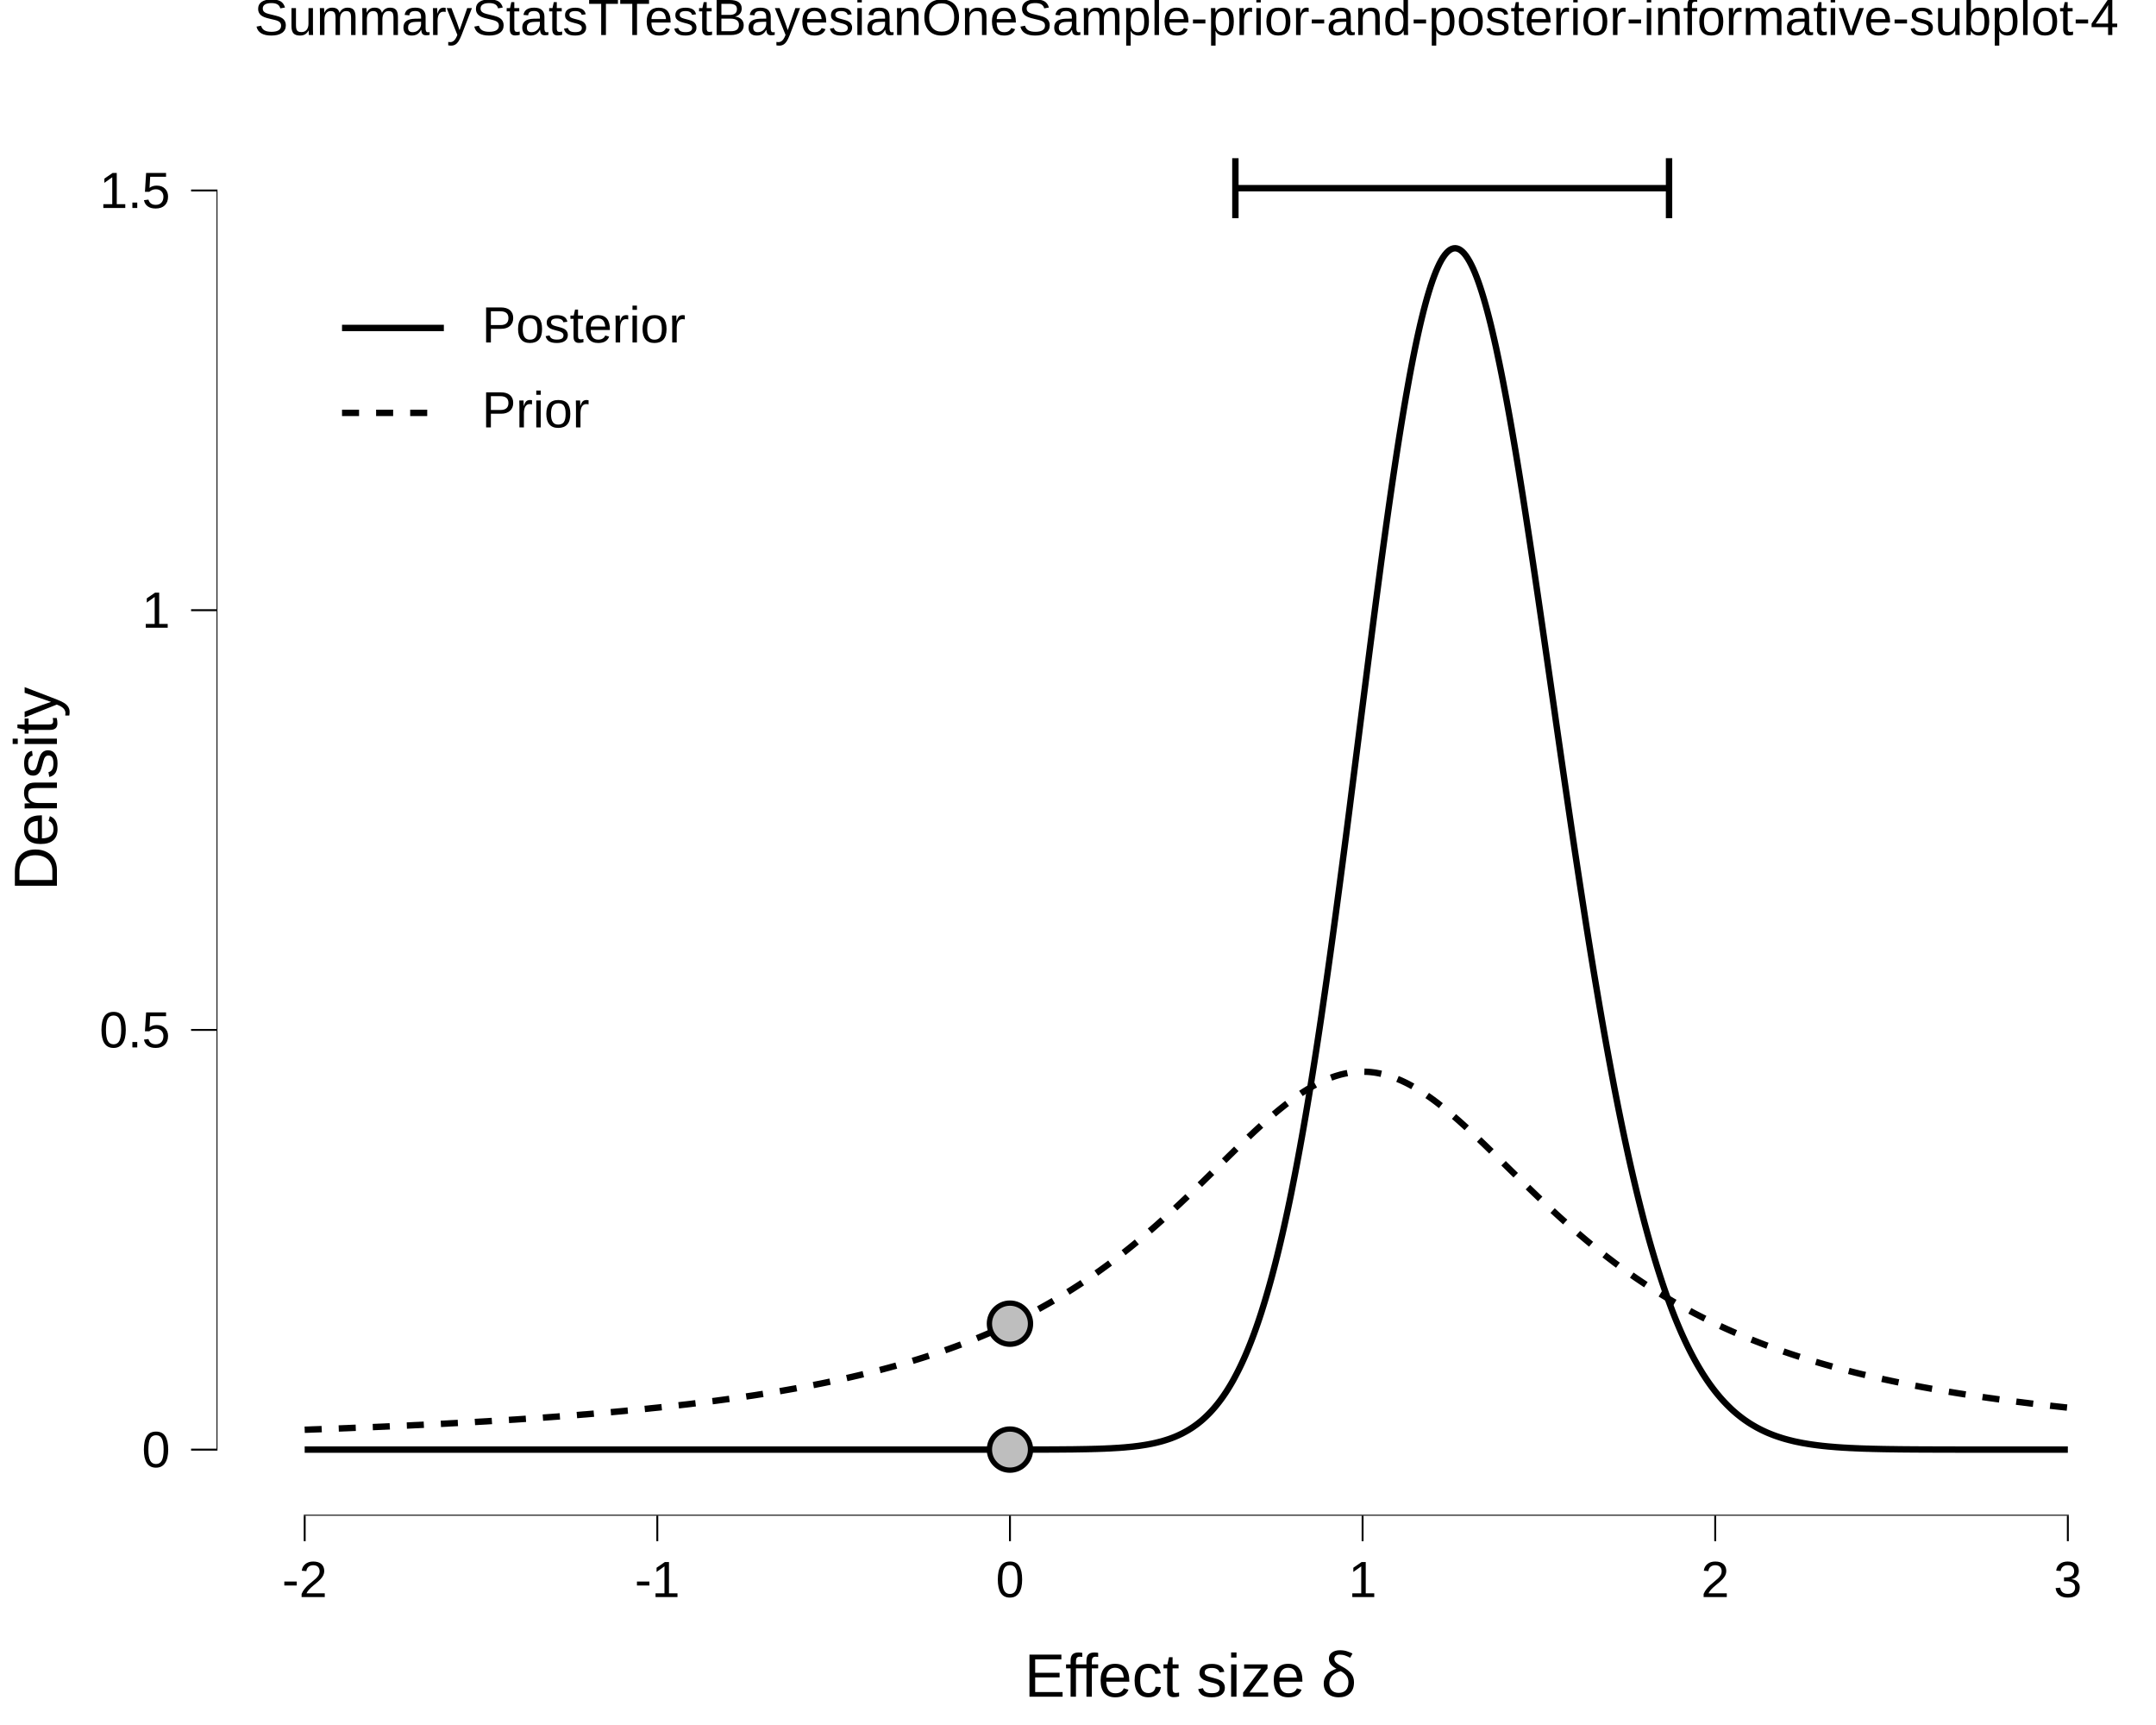
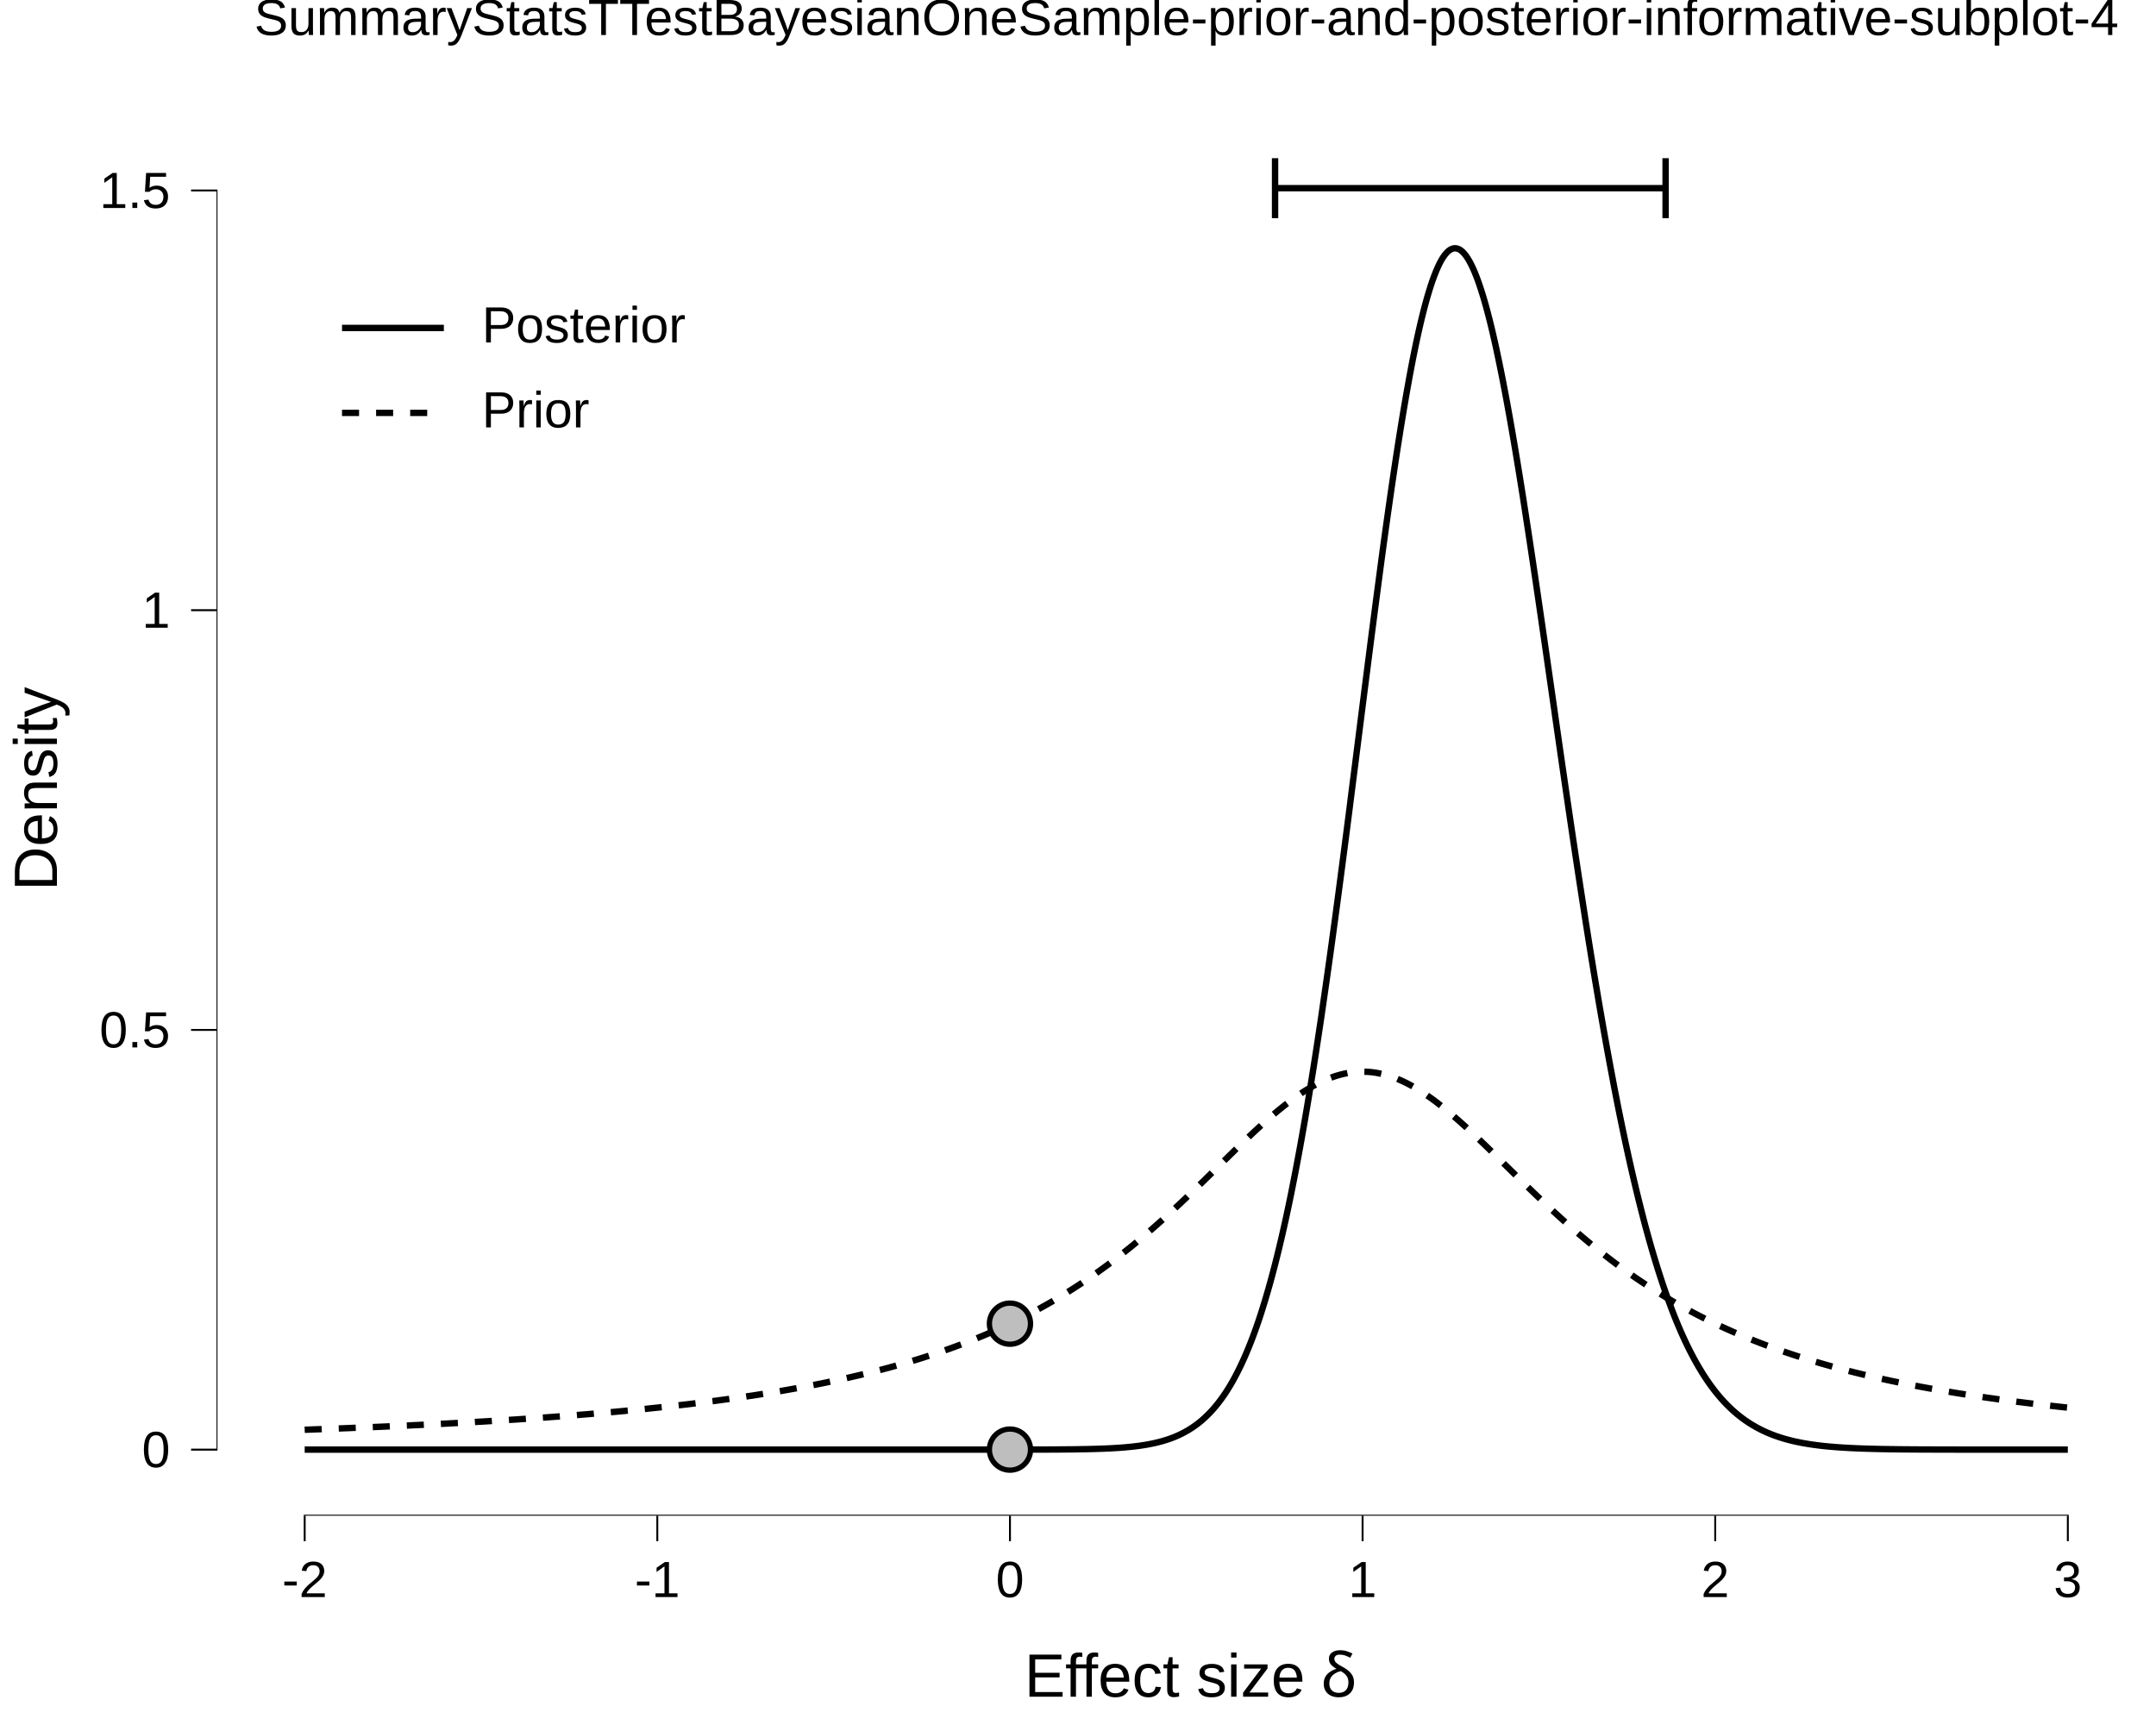
<svg xmlns="http://www.w3.org/2000/svg" viewBox="0 0 720.00 576.00">
  <defs>
    <style type="text/css">
    line, polyline, polygon, path, rect, circle {
      fill: none;
      stroke: #000000;
      stroke-linecap: round;
      stroke-linejoin: round;
      stroke-miterlimit: 10.00;
    }
  </style>
  </defs>
  <rect width="100%" height="100%" style="stroke: none; fill: #FFFFFF;" />
  <rect x="0.00" y="0.00" width="720.00" height="576.00" style="stroke-width: 10.67; stroke: none;" />
  <defs>
    <clipPath id="cpNzIuMzF8NzIwLjAwfDUwNi4xMXwyMC43MQ==">
      <rect x="72.31" y="20.71" width="647.69" height="485.40" />
    </clipPath>
  </defs>
  <rect x="72.31" y="20.71" width="647.69" height="485.40" style="stroke-width: 10.67; stroke: none;" clip-path="url(#cpNzIuMzF8NzIwLjAwfDUwNi4xMXwyMC43MQ==)" />
  <polyline points="101.75,484.05 102.34,484.05 102.93,484.05 103.52,484.05 104.11,484.05 104.70,484.05 105.29,484.05 105.88,484.05 106.47,484.05 107.06,484.05 107.65,484.05 108.24,484.05 108.83,484.05 109.41,484.05 110.00,484.05 110.59,484.05 111.18,484.05 111.77,484.05 112.36,484.05 112.95,484.05 113.54,484.05 114.13,484.05 114.72,484.05 115.31,484.05 115.90,484.05 116.49,484.05 117.08,484.05 117.67,484.05 118.26,484.05 118.85,484.05 119.43,484.05 120.02,484.05 120.61,484.05 121.20,484.05 121.79,484.05 122.38,484.05 122.97,484.05 123.56,484.05 124.15,484.05 124.74,484.05 125.33,484.05 125.92,484.05 126.51,484.05 127.10,484.05 127.69,484.05 128.28,484.05 128.86,484.05 129.45,484.05 130.04,484.05 130.63,484.05 131.22,484.05 131.81,484.05 132.40,484.05 132.99,484.05 133.58,484.05 134.17,484.05 134.76,484.05 135.35,484.05 135.94,484.05 136.53,484.05 137.12,484.05 137.71,484.05 138.30,484.05 138.88,484.05 139.47,484.05 140.06,484.05 140.65,484.05 141.24,484.05 141.83,484.05 142.42,484.05 143.01,484.05 143.60,484.05 144.19,484.05 144.78,484.05 145.37,484.05 145.96,484.05 146.55,484.05 147.14,484.05 147.73,484.05 148.32,484.05 148.90,484.05 149.49,484.05 150.08,484.05 150.67,484.05 151.26,484.05 151.85,484.05 152.44,484.05 153.03,484.05 153.62,484.05 154.21,484.05 154.80,484.05 155.39,484.05 155.98,484.05 156.57,484.05 157.16,484.05 157.75,484.05 158.33,484.05 158.92,484.05 159.51,484.05 160.10,484.05 160.69,484.05 161.28,484.05 161.87,484.05 162.46,484.05 163.05,484.05 163.64,484.05 164.23,484.05 164.82,484.05 165.41,484.05 166.00,484.05 166.59,484.05 167.18,484.05 167.77,484.05 168.35,484.05 168.94,484.05 169.53,484.05 170.12,484.05 170.71,484.05 171.30,484.05 171.89,484.05 172.48,484.05 173.07,484.05 173.66,484.05 174.25,484.05 174.84,484.05 175.43,484.05 176.02,484.05 176.61,484.05 177.20,484.05 177.78,484.05 178.37,484.05 178.96,484.05 179.55,484.05 180.14,484.05 180.73,484.05 181.32,484.05 181.91,484.05 182.50,484.05 183.09,484.05 183.68,484.05 184.27,484.05 184.86,484.05 185.45,484.05 186.04,484.05 186.63,484.05 187.22,484.05 187.80,484.05 188.39,484.05 188.98,484.05 189.57,484.05 190.16,484.05 190.75,484.05 191.34,484.05 191.93,484.05 192.52,484.05 193.11,484.05 193.70,484.05 194.29,484.05 194.88,484.05 195.47,484.05 196.06,484.05 196.65,484.05 197.23,484.05 197.82,484.05 198.41,484.05 199.00,484.05 199.59,484.05 200.18,484.05 200.77,484.05 201.36,484.05 201.95,484.05 202.54,484.05 203.13,484.05 203.72,484.05 204.31,484.05 204.90,484.05 205.49,484.05 206.08,484.05 206.67,484.05 207.25,484.05 207.84,484.05 208.43,484.05 209.02,484.05 209.61,484.05 210.20,484.05 210.79,484.05 211.38,484.05 211.97,484.05 212.56,484.05 213.15,484.05 213.74,484.05 214.33,484.05 214.92,484.05 215.51,484.05 216.10,484.05 216.69,484.05 217.27,484.05 217.86,484.05 218.45,484.05 219.04,484.05 219.63,484.05 220.22,484.05 220.81,484.05 221.40,484.05 221.99,484.05 222.58,484.05 223.17,484.05 223.76,484.05 224.35,484.05 224.94,484.05 225.53,484.05 226.12,484.05 226.70,484.05 227.29,484.05 227.88,484.05 228.47,484.05 229.06,484.05 229.65,484.05 230.24,484.05 230.83,484.05 231.42,484.05 232.01,484.05 232.60,484.05 233.19,484.05 233.78,484.05 234.37,484.05 234.96,484.05 235.55,484.05 236.14,484.05 236.72,484.05 237.31,484.05 237.90,484.05 238.49,484.05 239.08,484.05 239.67,484.05 240.26,484.05 240.85,484.05 241.44,484.05 242.03,484.05 242.62,484.05 243.21,484.05 243.80,484.05 244.39,484.05 244.98,484.05 245.57,484.05 246.15,484.05 246.74,484.05 247.33,484.05 247.92,484.05 248.51,484.05 249.10,484.05 249.69,484.05 250.28,484.05 250.87,484.05 251.46,484.05 252.05,484.05 252.64,484.05 253.23,484.05 253.82,484.05 254.41,484.05 255.00,484.05 255.59,484.05 256.17,484.05 256.76,484.05 257.35,484.05 257.94,484.05 258.53,484.05 259.12,484.05 259.71,484.05 260.30,484.05 260.89,484.05 261.48,484.05 262.07,484.05 262.66,484.05 263.25,484.05 263.84,484.05 264.43,484.05 265.02,484.05 265.60,484.05 266.19,484.05 266.78,484.05 267.37,484.05 267.96,484.05 268.55,484.05 269.14,484.05 269.73,484.05 270.32,484.05 270.91,484.05 271.50,484.05 272.09,484.05 272.68,484.05 273.27,484.05 273.86,484.05 274.45,484.05 275.04,484.05 275.62,484.05 276.21,484.05 276.80,484.05 277.39,484.05 277.98,484.05 278.57,484.05 279.16,484.05 279.75,484.05 280.34,484.05 280.93,484.05 281.52,484.05 282.11,484.05 282.70,484.05 283.29,484.05 283.88,484.05 284.47,484.05 285.05,484.05 285.64,484.05 286.23,484.05 286.82,484.05 287.41,484.05 288.00,484.05 288.59,484.05 289.18,484.05 289.77,484.05 290.36,484.05 290.95,484.05 291.54,484.05 292.13,484.05 292.72,484.05 293.31,484.05 293.90,484.05 294.49,484.05 295.07,484.05 295.66,484.05 296.25,484.05 296.84,484.05 297.43,484.05 298.02,484.05 298.61,484.05 299.20,484.05 299.79,484.05 300.38,484.05 300.97,484.05 301.56,484.05 302.15,484.05 302.74,484.05 303.33,484.05 303.92,484.05 304.51,484.05 305.09,484.05 305.68,484.05 306.27,484.05 306.86,484.05 307.45,484.05 308.04,484.05 308.63,484.05 309.22,484.05 309.81,484.05 310.40,484.05 310.99,484.05 311.58,484.05 312.17,484.05 312.76,484.05 313.35,484.05 313.94,484.05 314.52,484.05 315.11,484.05 315.70,484.05 316.29,484.05 316.88,484.05 317.47,484.05 318.06,484.05 318.65,484.05 319.24,484.05 319.83,484.05 320.42,484.05 321.01,484.05 321.60,484.05 322.19,484.05 322.78,484.05 323.37,484.05 323.96,484.05 324.54,484.05 325.13,484.05 325.72,484.05 326.31,484.05 326.90,484.05 327.49,484.05 328.08,484.05 328.67,484.05 329.26,484.05 329.85,484.05 330.44,484.05 331.03,484.05 331.62,484.05 332.21,484.05 332.80,484.05 333.39,484.05 333.97,484.05 334.56,484.05 335.15,484.05 335.74,484.04 336.33,484.04 336.92,484.04 337.51,484.04 338.10,484.04 338.69,484.04 339.28,484.04 339.87,484.04 340.46,484.04 341.05,484.04 341.64,484.04 342.23,484.04 342.82,484.04 343.41,484.04 343.99,484.03 344.58,484.03 345.17,484.03 345.76,484.03 346.35,484.03 346.94,484.03 347.53,484.03 348.12,484.02 348.71,484.02 349.30,484.02 349.89,484.02 350.48,484.01 351.07,484.01 351.66,484.01 352.25,484.01 352.84,484.00 353.42,484.00 354.01,483.99 354.60,483.99 355.19,483.99 355.78,483.98 356.37,483.97 356.96,483.97 357.55,483.96 358.14,483.96 358.73,483.95 359.32,483.94 359.91,483.93 360.50,483.92 361.09,483.91 361.68,483.90 362.27,483.89 362.86,483.88 363.44,483.87 364.03,483.85 364.62,483.84 365.21,483.82 365.80,483.81 366.39,483.79 366.98,483.77 367.57,483.75 368.16,483.73 368.75,483.71 369.34,483.68 369.93,483.65 370.52,483.63 371.11,483.60 371.70,483.56 372.29,483.53 372.88,483.49 373.46,483.46 374.05,483.42 374.64,483.37 375.23,483.33 375.82,483.28 376.41,483.22 377.00,483.17 377.59,483.11 378.18,483.05 378.77,482.98 379.36,482.91 379.95,482.84 380.54,482.76 381.13,482.67 381.72,482.58 382.31,482.49 382.89,482.39 383.48,482.29 384.07,482.17 384.66,482.06 385.25,481.93 385.84,481.80 386.43,481.66 387.02,481.51 387.61,481.36 388.20,481.20 388.79,481.02 389.38,480.84 389.97,480.65 390.56,480.45 391.15,480.24 391.74,480.01 392.33,479.78 392.91,479.53 393.50,479.27 394.09,478.99 394.68,478.71 395.27,478.40 395.86,478.08 396.45,477.75 397.04,477.40 397.63,477.03 398.22,476.65 398.81,476.24 399.40,475.82 399.99,475.38 400.58,474.91 401.17,474.43 401.76,473.92 402.34,473.39 402.93,472.83 403.52,472.25 404.11,471.65 404.70,471.01 405.29,470.35 405.88,469.66 406.47,468.94 407.06,468.19 407.65,467.41 408.24,466.60 408.83,465.75 409.42,464.87 410.01,463.95 410.60,462.99 411.19,462.00 411.78,460.97 412.36,459.90 412.95,458.78 413.54,457.63 414.13,456.43 414.72,455.19 415.31,453.90 415.90,452.57 416.49,451.18 417.08,449.75 417.67,448.27 418.26,446.74 418.85,445.16 419.44,443.52 420.03,441.83 420.62,440.08 421.21,438.28 421.79,436.42 422.38,434.51 422.97,432.53 423.56,430.50 424.15,428.40 424.74,426.25 425.33,424.03 425.92,421.75 426.51,419.40 427.10,416.99 427.69,414.52 428.28,411.98 428.87,409.38 429.46,406.71 430.05,403.97 430.64,401.17 431.23,398.30 431.81,395.36 432.40,392.36 432.99,389.29 433.58,386.15 434.17,382.95 434.76,379.68 435.35,376.34 435.94,372.94 436.53,369.47 437.12,365.94 437.71,362.35 438.30,358.69 438.89,354.97 439.48,351.19 440.07,347.36 440.66,343.46 441.25,339.51 441.83,335.50 442.42,331.43 443.01,327.32 443.60,323.15 444.19,318.94 444.78,314.68 445.37,310.37 445.96,306.03 446.55,301.64 447.14,297.21 447.73,292.75 448.32,288.26 448.91,283.74 449.50,279.19 450.09,274.61 450.68,270.02 451.26,265.40 451.85,260.78 452.44,256.14 453.03,251.49 453.62,246.83 454.21,242.17 454.80,237.52 455.39,232.87 455.98,228.23 456.57,223.60 457.16,218.99 457.75,214.39 458.34,209.82 458.93,205.28 459.52,200.76 460.11,196.29 460.70,191.84 461.28,187.45 461.87,183.09 462.46,178.79 463.05,174.54 463.64,170.35 464.23,166.21 464.82,162.15 465.41,158.15 466.00,154.22 466.59,150.36 467.18,146.59 467.77,142.89 468.36,139.28 468.95,135.76 469.54,132.33 470.13,129.00 470.71,125.76 471.30,122.63 471.89,119.59 472.48,116.66 473.07,113.84 473.66,111.14 474.25,108.54 474.84,106.06 475.43,103.70 476.02,101.46 476.61,99.33 477.20,97.34 477.79,95.46 478.38,93.71 478.97,92.10 479.56,90.60 480.15,89.24 480.73,88.01 481.32,86.91 481.91,85.94 482.50,85.11 483.09,84.41 483.68,83.84 484.27,83.40 484.86,83.10 485.45,82.93 486.04,82.89 486.63,82.99 487.22,83.21 487.81,83.57 488.40,84.06 488.99,84.67 489.58,85.42 490.16,86.29 490.75,87.28 491.34,88.40 491.93,89.64 492.52,91.00 493.11,92.49 493.70,94.08 494.29,95.80 494.88,97.62 495.47,99.56 496.06,101.60 496.65,103.75 497.24,106.01 497.83,108.36 498.42,110.82 499.01,113.37 499.60,116.01 500.18,118.75 500.77,121.57 501.36,124.48 501.95,127.47 502.54,130.55 503.13,133.69 503.72,136.92 504.31,140.21 504.90,143.57 505.49,147.00 506.08,150.48 506.67,154.03 507.26,157.63 507.85,161.29 508.44,164.99 509.03,168.75 509.61,172.54 510.20,176.38 510.79,180.25 511.38,184.16 511.97,188.11 512.56,192.08 513.15,196.07 513.74,200.10 514.33,204.14 514.92,208.20 515.51,212.27 516.10,216.36 516.69,220.46 517.28,224.56 517.87,228.67 518.46,232.78 519.05,236.89 519.63,241.00 520.22,245.11 520.81,249.20 521.40,253.29 521.99,257.37 522.58,261.43 523.17,265.48 523.76,269.50 524.35,273.51 524.94,277.50 525.53,281.47 526.12,285.41 526.71,289.32 527.30,293.20 527.89,297.06 528.48,300.88 529.07,304.68 529.65,308.43 530.24,312.15 530.83,315.84 531.42,319.49 532.01,323.10 532.60,326.67 533.19,330.19 533.78,333.68 534.37,337.13 534.96,340.53 535.55,343.88 536.14,347.19 536.73,350.46 537.32,353.68 537.91,356.85 538.50,359.98 539.08,363.06 539.67,366.09 540.26,369.08 540.85,372.01 541.44,374.90 542.03,377.74 542.62,380.52 543.21,383.26 543.80,385.96 544.39,388.60 544.98,391.19 545.57,393.73 546.16,396.23 546.75,398.68 547.34,401.07 547.93,403.42 548.52,405.72 549.10,407.98 549.69,410.18 550.28,412.34 550.87,414.46 551.46,416.52 552.05,418.54 552.64,420.51 553.23,422.44 553.82,424.33 554.41,426.17 555.00,427.96 555.59,429.72 556.18,431.43 556.77,433.10 557.36,434.72 557.95,436.31 558.53,437.85 559.12,439.36 559.71,440.83 560.30,442.25 560.89,443.64 561.48,445.00 562.07,446.31 562.66,447.59 563.25,448.84 563.84,450.05 564.43,451.22 565.02,452.36 565.61,453.47 566.20,454.55 566.79,455.60 567.38,456.61 567.97,457.59 568.55,458.55 569.14,459.47 569.73,460.37 570.32,461.24 570.91,462.09 571.50,462.90 572.09,463.69 572.68,464.46 573.27,465.20 573.86,465.91 574.45,466.61 575.04,467.28 575.63,467.93 576.22,468.55 576.81,469.16 577.40,469.74 577.98,470.31 578.57,470.86 579.16,471.38 579.75,471.89 580.34,472.38 580.93,472.85 581.52,473.31 582.11,473.75 582.70,474.18 583.29,474.58 583.88,474.98 584.47,475.36 585.06,475.72 585.65,476.07 586.24,476.41 586.83,476.74 587.42,477.05 588.00,477.35 588.59,477.64 589.18,477.92 589.77,478.19 590.36,478.45 590.95,478.69 591.54,478.93 592.13,479.16 592.72,479.38 593.31,479.59 593.90,479.79 594.49,479.98 595.08,480.17 595.67,480.35 596.26,480.52 596.85,480.68 597.44,480.84 598.02,480.98 598.61,481.13 599.20,481.27 599.79,481.40 600.38,481.52 600.97,481.64 601.56,481.76 602.15,481.87 602.74,481.97 603.33,482.07 603.92,482.17 604.51,482.26 605.10,482.35 605.69,482.43 606.28,482.51 606.87,482.59 607.45,482.66 608.04,482.73 608.63,482.80 609.22,482.86 609.81,482.92 610.40,482.98 610.99,483.03 611.58,483.08 612.17,483.13 612.76,483.18 613.35,483.23 613.94,483.27 614.53,483.31 615.12,483.35 615.71,483.39 616.30,483.42 616.89,483.45 617.47,483.49 618.06,483.52 618.65,483.54 619.24,483.57 619.83,483.60 620.42,483.62 621.01,483.65 621.60,483.67 622.19,483.69 622.78,483.71 623.37,483.73 623.96,483.74 624.55,483.76 625.14,483.78 625.73,483.79 626.32,483.81 626.90,483.82 627.49,483.83 628.08,483.85 628.67,483.86 629.26,483.87 629.85,483.88 630.44,483.89 631.03,483.90 631.62,483.91 632.21,483.91 632.80,483.92 633.39,483.93 633.98,483.94 634.57,483.94 635.16,483.95 635.75,483.96 636.34,483.96 636.92,483.97 637.51,483.97 638.10,483.98 638.69,483.98 639.28,483.98 639.87,483.99 640.46,483.99 641.05,484.00 641.64,484.00 642.23,484.00 642.82,484.01 643.41,484.01 644.00,484.01 644.59,484.01 645.18,484.01 645.77,484.02 646.35,484.02 646.94,484.02 647.53,484.02 648.12,484.02 648.71,484.03 649.30,484.03 649.89,484.03 650.48,484.03 651.07,484.03 651.66,484.03 652.25,484.03 652.84,484.03 653.43,484.04 654.02,484.04 654.61,484.04 655.20,484.04 655.79,484.04 656.37,484.04 656.96,484.04 657.55,484.04 658.14,484.04 658.73,484.04 659.32,484.04 659.91,484.04 660.50,484.04 661.09,484.04 661.68,484.04 662.27,484.04 662.86,484.04 663.45,484.04 664.04,484.05 664.63,484.05 665.22,484.05 665.81,484.05 666.39,484.05 666.98,484.05 667.57,484.05 668.16,484.05 668.75,484.05 669.34,484.05 669.93,484.05 670.52,484.05 671.11,484.05 671.70,484.05 672.29,484.05 672.88,484.05 673.47,484.05 674.06,484.05 674.65,484.05 675.24,484.05 675.82,484.05 676.41,484.05 677.00,484.05 677.59,484.05 678.18,484.05 678.77,484.05 679.36,484.05 679.95,484.05 680.54,484.05 681.13,484.05 681.72,484.05 682.31,484.05 682.90,484.05 683.49,484.05 684.08,484.05 684.67,484.05 685.26,484.05 685.84,484.05 686.43,484.05 687.02,484.05 687.61,484.05 688.20,484.05 688.79,484.05 689.38,484.05 689.97,484.05 690.56,484.05 " style="stroke-width: 2.13; stroke-linecap: butt;" clip-path="url(#cpNzIuMzF8NzIwLjAwfDUwNi4xMXwyMC43MQ==)" />
  <polyline points="101.75,477.41 102.34,477.39 102.93,477.37 103.52,477.35 104.11,477.32 104.70,477.30 105.29,477.28 105.88,477.26 106.47,477.24 107.06,477.22 107.65,477.19 108.24,477.17 108.83,477.15 109.41,477.13 110.00,477.11 110.59,477.08 111.18,477.06 111.77,477.04 112.36,477.01 112.95,476.99 113.54,476.97 114.13,476.95 114.72,476.92 115.31,476.90 115.90,476.88 116.49,476.85 117.08,476.83 117.67,476.80 118.26,476.78 118.85,476.76 119.43,476.73 120.02,476.71 120.61,476.68 121.20,476.66 121.79,476.63 122.38,476.61 122.97,476.58 123.56,476.56 124.15,476.53 124.74,476.51 125.33,476.48 125.92,476.46 126.51,476.43 127.10,476.41 127.69,476.38 128.28,476.36 128.86,476.33 129.45,476.30 130.04,476.28 130.63,476.25 131.22,476.22 131.81,476.20 132.40,476.17 132.99,476.14 133.58,476.12 134.17,476.09 134.76,476.06 135.35,476.03 135.94,476.01 136.53,475.98 137.12,475.95 137.71,475.92 138.30,475.89 138.88,475.86 139.47,475.84 140.06,475.81 140.65,475.78 141.24,475.75 141.83,475.72 142.42,475.69 143.01,475.66 143.60,475.63 144.19,475.60 144.78,475.57 145.37,475.54 145.96,475.51 146.55,475.48 147.14,475.45 147.73,475.42 148.32,475.39 148.90,475.36 149.49,475.33 150.08,475.29 150.67,475.26 151.26,475.23 151.85,475.20 152.44,475.17 153.03,475.14 153.62,475.10 154.21,475.07 154.80,475.04 155.39,475.00 155.98,474.97 156.57,474.94 157.16,474.90 157.75,474.87 158.33,474.84 158.92,474.80 159.51,474.77 160.10,474.73 160.69,474.70 161.28,474.67 161.87,474.63 162.46,474.60 163.05,474.56 163.64,474.52 164.23,474.49 164.82,474.45 165.41,474.42 166.00,474.38 166.59,474.34 167.18,474.31 167.77,474.27 168.35,474.23 168.94,474.20 169.53,474.16 170.12,474.12 170.71,474.08 171.30,474.04 171.89,474.01 172.48,473.97 173.07,473.93 173.66,473.89 174.25,473.85 174.84,473.81 175.43,473.77 176.02,473.73 176.61,473.69 177.20,473.65 177.78,473.61 178.37,473.57 178.96,473.53 179.55,473.49 180.14,473.45 180.73,473.40 181.32,473.36 181.91,473.32 182.50,473.28 183.09,473.23 183.68,473.19 184.27,473.15 184.86,473.10 185.45,473.06 186.04,473.02 186.63,472.97 187.22,472.93 187.80,472.88 188.39,472.84 188.98,472.79 189.57,472.75 190.16,472.70 190.75,472.66 191.34,472.61 191.93,472.56 192.52,472.52 193.11,472.47 193.70,472.42 194.29,472.37 194.88,472.32 195.47,472.28 196.06,472.23 196.65,472.18 197.23,472.13 197.82,472.08 198.41,472.03 199.00,471.98 199.59,471.93 200.18,471.88 200.77,471.83 201.36,471.78 201.95,471.73 202.54,471.67 203.13,471.62 203.72,471.57 204.31,471.52 204.90,471.46 205.49,471.41 206.08,471.35 206.67,471.30 207.25,471.25 207.84,471.19 208.43,471.14 209.02,471.08 209.61,471.02 210.20,470.97 210.79,470.91 211.38,470.85 211.97,470.80 212.56,470.74 213.15,470.68 213.74,470.62 214.33,470.56 214.92,470.51 215.51,470.45 216.10,470.39 216.69,470.33 217.27,470.26 217.86,470.20 218.45,470.14 219.04,470.08 219.63,470.02 220.22,469.96 220.81,469.89 221.40,469.83 221.99,469.77 222.58,469.70 223.17,469.64 223.76,469.57 224.35,469.51 224.94,469.44 225.53,469.37 226.12,469.31 226.70,469.24 227.29,469.17 227.88,469.10 228.47,469.03 229.06,468.97 229.65,468.90 230.24,468.83 230.83,468.76 231.42,468.68 232.01,468.61 232.60,468.54 233.19,468.47 233.78,468.40 234.37,468.32 234.96,468.25 235.55,468.18 236.14,468.10 236.72,468.02 237.31,467.95 237.90,467.87 238.49,467.80 239.08,467.72 239.67,467.64 240.26,467.56 240.85,467.48 241.44,467.40 242.03,467.32 242.62,467.24 243.21,467.16 243.80,467.08 244.39,467.00 244.98,466.92 245.57,466.83 246.15,466.75 246.74,466.66 247.33,466.58 247.92,466.49 248.51,466.41 249.10,466.32 249.69,466.23 250.28,466.14 250.87,466.06 251.46,465.97 252.05,465.88 252.64,465.79 253.23,465.69 253.82,465.60 254.41,465.51 255.00,465.42 255.59,465.32 256.17,465.23 256.76,465.13 257.35,465.04 257.94,464.94 258.53,464.84 259.12,464.74 259.71,464.65 260.30,464.55 260.89,464.45 261.48,464.35 262.07,464.24 262.66,464.14 263.25,464.04 263.84,463.93 264.43,463.83 265.02,463.72 265.60,463.62 266.19,463.51 266.78,463.40 267.37,463.29 267.96,463.19 268.55,463.08 269.14,462.96 269.73,462.85 270.32,462.74 270.91,462.63 271.50,462.51 272.09,462.40 272.68,462.28 273.27,462.16 273.86,462.05 274.45,461.93 275.04,461.81 275.62,461.69 276.21,461.57 276.80,461.44 277.39,461.32 277.98,461.20 278.57,461.07 279.16,460.95 279.75,460.82 280.34,460.69 280.93,460.56 281.52,460.43 282.11,460.30 282.70,460.17 283.29,460.04 283.88,459.90 284.47,459.77 285.05,459.63 285.64,459.49 286.23,459.36 286.82,459.22 287.41,459.08 288.00,458.93 288.59,458.79 289.18,458.65 289.77,458.50 290.36,458.36 290.95,458.21 291.54,458.06 292.13,457.91 292.72,457.76 293.31,457.61 293.90,457.46 294.49,457.30 295.07,457.15 295.66,456.99 296.25,456.83 296.84,456.68 297.43,456.51 298.02,456.35 298.61,456.19 299.20,456.03 299.79,455.86 300.38,455.69 300.97,455.53 301.56,455.36 302.15,455.18 302.74,455.01 303.33,454.84 303.92,454.66 304.51,454.49 305.09,454.31 305.68,454.13 306.27,453.95 306.86,453.77 307.45,453.58 308.04,453.40 308.63,453.21 309.22,453.02 309.81,452.83 310.40,452.64 310.99,452.45 311.58,452.25 312.17,452.06 312.76,451.86 313.35,451.66 313.94,451.46 314.52,451.26 315.11,451.05 315.70,450.84 316.29,450.64 316.88,450.43 317.47,450.22 318.06,450.00 318.65,449.79 319.24,449.57 319.83,449.35 320.42,449.13 321.01,448.91 321.60,448.69 322.19,448.46 322.78,448.23 323.37,448.00 323.96,447.77 324.54,447.54 325.13,447.30 325.72,447.07 326.31,446.83 326.90,446.59 327.49,446.34 328.08,446.10 328.67,445.85 329.26,445.60 329.85,445.35 330.44,445.09 331.03,444.84 331.62,444.58 332.21,444.32 332.80,444.06 333.39,443.79 333.97,443.53 334.56,443.26 335.15,442.99 335.74,442.71 336.33,442.44 336.92,442.16 337.51,441.88 338.10,441.60 338.69,441.31 339.28,441.02 339.87,440.73 340.46,440.44 341.05,440.15 341.64,439.85 342.23,439.55 342.82,439.25 343.41,438.94 343.99,438.63 344.58,438.32 345.17,438.01 345.76,437.70 346.35,437.38 346.94,437.06 347.53,436.74 348.12,436.41 348.71,436.08 349.30,435.75 349.89,435.42 350.48,435.08 351.07,434.74 351.66,434.40 352.25,434.05 352.84,433.71 353.42,433.36 354.01,433.00 354.60,432.65 355.19,432.29 355.78,431.93 356.37,431.56 356.96,431.19 357.55,430.82 358.14,430.45 358.73,430.07 359.32,429.69 359.91,429.31 360.50,428.93 361.09,428.54 361.68,428.14 362.27,427.75 362.86,427.35 363.44,426.95 364.03,426.55 364.62,426.14 365.21,425.73 365.80,425.32 366.39,424.90 366.98,424.48 367.57,424.06 368.16,423.63 368.75,423.20 369.34,422.77 369.93,422.34 370.52,421.90 371.11,421.46 371.70,421.01 372.29,420.56 372.88,420.11 373.46,419.66 374.05,419.20 374.64,418.74 375.23,418.28 375.82,417.81 376.41,417.34 377.00,416.87 377.59,416.39 378.18,415.91 378.77,415.43 379.36,414.95 379.95,414.46 380.54,413.97 381.13,413.47 381.72,412.97 382.31,412.47 382.89,411.97 383.48,411.46 384.07,410.95 384.66,410.44 385.25,409.93 385.84,409.41 386.43,408.89 387.02,408.36 387.61,407.84 388.20,407.31 388.79,406.78 389.38,406.24 389.97,405.70 390.56,405.16 391.15,404.62 391.74,404.08 392.33,403.53 392.91,402.98 393.50,402.43 394.09,401.88 394.68,401.32 395.27,400.76 395.86,400.21 396.45,399.64 397.04,399.08 397.63,398.52 398.22,397.95 398.81,397.38 399.40,396.81 399.99,396.24 400.58,395.67 401.17,395.09 401.76,394.52 402.34,393.94 402.93,393.36 403.52,392.79 404.11,392.21 404.70,391.63 405.29,391.05 405.88,390.47 406.47,389.89 407.06,389.31 407.65,388.73 408.24,388.15 408.83,387.57 409.42,386.99 410.01,386.41 410.60,385.83 411.19,385.26 411.78,384.68 412.36,384.10 412.95,383.53 413.54,382.96 414.13,382.39 414.72,381.82 415.31,381.25 415.90,380.69 416.49,380.13 417.08,379.57 417.67,379.01 418.26,378.46 418.85,377.90 419.44,377.36 420.03,376.81 420.62,376.27 421.21,375.73 421.79,375.20 422.38,374.67 422.97,374.15 423.56,373.63 424.15,373.11 424.74,372.61 425.33,372.10 425.92,371.60 426.51,371.11 427.10,370.62 427.69,370.14 428.28,369.67 428.87,369.20 429.46,368.73 430.05,368.28 430.64,367.83 431.23,367.39 431.81,366.96 432.40,366.53 432.99,366.12 433.58,365.71 434.17,365.31 434.76,364.91 435.35,364.53 435.94,364.16 436.53,363.79 437.12,363.44 437.71,363.09 438.30,362.75 438.89,362.43 439.48,362.11 440.07,361.80 440.66,361.51 441.25,361.22 441.83,360.95 442.42,360.68 443.01,360.43 443.60,360.19 444.19,359.96 444.78,359.74 445.37,359.53 445.96,359.33 446.55,359.15 447.14,358.98 447.73,358.81 448.32,358.67 448.91,358.53 449.50,358.41 450.09,358.29 450.68,358.20 451.26,358.11 451.85,358.03 452.44,357.97 453.03,357.92 453.62,357.89 454.21,357.86 454.80,357.85 455.39,357.85 455.98,357.87 456.57,357.89 457.16,357.93 457.75,357.98 458.34,358.05 458.93,358.12 459.52,358.21 460.11,358.32 460.70,358.43 461.28,358.56 461.87,358.70 462.46,358.85 463.05,359.01 463.64,359.18 464.23,359.37 464.82,359.57 465.41,359.78 466.00,360.00 466.59,360.23 467.18,360.48 467.77,360.73 468.36,361.00 468.95,361.28 469.54,361.56 470.13,361.86 470.71,362.17 471.30,362.49 471.89,362.82 472.48,363.16 473.07,363.51 473.66,363.86 474.25,364.23 474.84,364.61 475.43,364.99 476.02,365.39 476.61,365.79 477.20,366.20 477.79,366.62 478.38,367.04 478.97,367.48 479.56,367.92 480.15,368.37 480.73,368.83 481.32,369.29 481.91,369.76 482.50,370.24 483.09,370.72 483.68,371.21 484.27,371.70 484.86,372.20 485.45,372.71 486.04,373.22 486.63,373.73 487.22,374.25 487.81,374.78 488.40,375.31 488.99,375.84 489.58,376.38 490.16,376.92 490.75,377.47 491.34,378.01 491.93,378.57 492.52,379.12 493.11,379.68 493.70,380.24 494.29,380.80 494.88,381.37 495.47,381.93 496.06,382.50 496.65,383.07 497.24,383.65 497.83,384.22 498.42,384.79 499.01,385.37 499.60,385.95 500.18,386.53 500.77,387.11 501.36,387.69 501.95,388.26 502.54,388.85 503.13,389.43 503.72,390.01 504.31,390.59 504.90,391.17 505.49,391.74 506.08,392.32 506.67,392.90 507.26,393.48 507.85,394.06 508.44,394.63 509.03,395.21 509.61,395.78 510.20,396.35 510.79,396.92 511.38,397.49 511.97,398.06 512.56,398.63 513.15,399.19 513.74,399.76 514.33,400.32 514.92,400.88 515.51,401.43 516.10,401.99 516.69,402.54 517.28,403.09 517.87,403.64 518.46,404.19 519.05,404.73 519.63,405.27 520.22,405.81 520.81,406.35 521.40,406.88 521.99,407.41 522.58,407.94 523.17,408.47 523.76,408.99 524.35,409.51 524.94,410.03 525.53,410.54 526.12,411.05 526.71,411.56 527.30,412.07 527.89,412.57 528.48,413.07 529.07,413.57 529.65,414.06 530.24,414.55 530.83,415.04 531.42,415.53 532.01,416.01 532.60,416.49 533.19,416.96 533.78,417.44 534.37,417.90 534.96,418.37 535.55,418.83 536.14,419.29 536.73,419.75 537.32,420.20 537.91,420.65 538.50,421.10 539.08,421.55 539.67,421.99 540.26,422.42 540.85,422.86 541.44,423.29 542.03,423.72 542.62,424.14 543.21,424.57 543.80,424.98 544.39,425.40 544.98,425.81 545.57,426.22 546.16,426.63 546.75,427.03 547.34,427.43 547.93,427.83 548.52,428.22 549.10,428.61 549.69,429.00 550.28,429.39 550.87,429.77 551.46,430.15 552.05,430.52 552.64,430.90 553.23,431.27 553.82,431.63 554.41,432.00 555.00,432.36 555.59,432.72 556.18,433.07 556.77,433.43 557.36,433.78 557.95,434.12 558.53,434.47 559.12,434.81 559.71,435.15 560.30,435.48 560.89,435.82 561.48,436.15 562.07,436.48 562.66,436.80 563.25,437.12 563.84,437.44 564.43,437.76 565.02,438.07 565.61,438.39 566.20,438.70 566.79,439.00 567.38,439.31 567.97,439.61 568.55,439.91 569.14,440.20 569.73,440.50 570.32,440.79 570.91,441.08 571.50,441.37 572.09,441.65 572.68,441.93 573.27,442.21 573.86,442.49 574.45,442.77 575.04,443.04 575.63,443.31 576.22,443.58 576.81,443.85 577.40,444.11 577.98,444.37 578.57,444.63 579.16,444.89 579.75,445.15 580.34,445.40 580.93,445.65 581.52,445.90 582.11,446.15 582.70,446.39 583.29,446.63 583.88,446.87 584.47,447.11 585.06,447.35 585.65,447.59 586.24,447.82 586.83,448.05 587.42,448.28 588.00,448.51 588.59,448.73 589.18,448.96 589.77,449.18 590.36,449.40 590.95,449.61 591.54,449.83 592.13,450.05 592.72,450.26 593.31,450.47 593.90,450.68 594.49,450.89 595.08,451.09 595.67,451.30 596.26,451.50 596.85,451.70 597.44,451.90 598.02,452.10 598.61,452.29 599.20,452.49 599.79,452.68 600.38,452.87 600.97,453.06 601.56,453.25 602.15,453.43 602.74,453.62 603.33,453.80 603.92,453.99 604.51,454.17 605.10,454.34 605.69,454.52 606.28,454.70 606.87,454.87 607.45,455.05 608.04,455.22 608.63,455.39 609.22,455.56 609.81,455.73 610.40,455.89 610.99,456.06 611.58,456.22 612.17,456.39 612.76,456.55 613.35,456.71 613.94,456.87 614.53,457.02 615.12,457.18 615.71,457.34 616.30,457.49 616.89,457.64 617.47,457.79 618.06,457.94 618.65,458.09 619.24,458.24 619.83,458.39 620.42,458.53 621.01,458.68 621.60,458.82 622.19,458.96 622.78,459.10 623.37,459.24 623.96,459.38 624.55,459.52 625.14,459.66 625.73,459.79 626.32,459.93 626.90,460.06 627.49,460.20 628.08,460.33 628.67,460.46 629.26,460.59 629.85,460.72 630.44,460.84 631.03,460.97 631.62,461.10 632.21,461.22 632.80,461.35 633.39,461.47 633.98,461.59 634.57,461.71 635.16,461.83 635.75,461.95 636.34,462.07 636.92,462.19 637.51,462.30 638.10,462.42 638.69,462.54 639.28,462.65 639.87,462.76 640.46,462.87 641.05,462.99 641.64,463.10 642.23,463.21 642.82,463.32 643.41,463.42 644.00,463.53 644.59,463.64 645.18,463.75 645.77,463.85 646.35,463.95 646.94,464.06 647.53,464.16 648.12,464.26 648.71,464.37 649.30,464.47 649.89,464.57 650.48,464.67 651.07,464.76 651.66,464.86 652.25,464.96 652.84,465.06 653.43,465.15 654.02,465.25 654.61,465.34 655.20,465.43 655.79,465.53 656.37,465.62 656.96,465.71 657.55,465.80 658.14,465.89 658.73,465.98 659.32,466.07 659.91,466.16 660.50,466.25 661.09,466.34 661.68,466.42 662.27,466.51 662.86,466.60 663.45,466.68 664.04,466.77 664.63,466.85 665.22,466.93 665.81,467.01 666.39,467.10 666.98,467.18 667.57,467.26 668.16,467.34 668.75,467.42 669.34,467.50 669.93,467.58 670.52,467.66 671.11,467.73 671.70,467.81 672.29,467.89 672.88,467.96 673.47,468.04 674.06,468.12 674.65,468.19 675.24,468.26 675.82,468.34 676.41,468.41 677.00,468.48 677.59,468.56 678.18,468.63 678.77,468.70 679.36,468.77 679.95,468.84 680.54,468.91 681.13,468.98 681.72,469.05 682.31,469.12 682.90,469.18 683.49,469.25 684.08,469.32 684.67,469.39 685.26,469.45 685.84,469.52 686.43,469.58 687.02,469.65 687.61,469.71 688.20,469.78 688.79,469.84 689.38,469.91 689.97,469.97 690.56,470.03 " style="stroke-width: 2.13; stroke-dasharray: 5.69,5.69; stroke-linecap: butt;" clip-path="url(#cpNzIuMzF8NzIwLjAwfDUwNi4xMXwyMC43MQ==)" />
  <circle cx="337.28" cy="484.04" r="5.15pt" style="stroke-width: 1.77; fill: #BEBEBE;" clip-path="url(#cpNzIuMzF8NzIwLjAwfDUwNi4xMXwyMC43MQ==)" />
  <circle cx="337.28" cy="441.99" r="5.15pt" style="stroke-width: 1.77; fill: #BEBEBE;" clip-path="url(#cpNzIuMzF8NzIwLjAwfDUwNi4xMXwyMC43MQ==)" />
-   <polyline points="557.38,72.86 557.38,52.81 " style="stroke-width: 2.13; stroke-linecap: butt;" clip-path="url(#cpNzIuMzF8NzIwLjAwfDUwNi4xMXwyMC43MQ==)" />
-   <polyline points="557.38,62.84 412.56,62.84 " style="stroke-width: 2.13; stroke-linecap: butt;" clip-path="url(#cpNzIuMzF8NzIwLjAwfDUwNi4xMXwyMC43MQ==)" />
-   <polyline points="412.56,72.86 412.56,52.81 " style="stroke-width: 2.13; stroke-linecap: butt;" clip-path="url(#cpNzIuMzF8NzIwLjAwfDUwNi4xMXwyMC43MQ==)" />
+   <polyline points="556.23,72.86 556.23,52.81 " style="stroke-width: 2.13; stroke-linecap: butt;" clip-path="url(#cpNzIuMzF8NzIwLjAwfDUwNi4xMXwyMC43MQ==)" />
+   <polyline points="556.23,62.84 425.81,62.84 " style="stroke-width: 2.13; stroke-linecap: butt;" clip-path="url(#cpNzIuMzF8NzIwLjAwfDUwNi4xMXwyMC43MQ==)" />
+   <polyline points="425.81,72.86 425.81,52.81 " style="stroke-width: 2.13; stroke-linecap: butt;" clip-path="url(#cpNzIuMzF8NzIwLjAwfDUwNi4xMXwyMC43MQ==)" />
  <line x1="101.43" y1="506.11" x2="690.88" y2="506.11" style="stroke-width: 0.64; stroke-linecap: butt;" clip-path="url(#cpNzIuMzF8NzIwLjAwfDUwNi4xMXwyMC43MQ==)" />
  <line x1="72.31" y1="484.37" x2="72.31" y2="63.28" style="stroke-width: 0.64; stroke-linecap: butt;" clip-path="url(#cpNzIuMzF8NzIwLjAwfDUwNi4xMXwyMC43MQ==)" />
  <rect x="72.31" y="20.71" width="647.69" height="485.40" style="stroke-width: 0.00; stroke: none;" clip-path="url(#cpNzIuMzF8NzIwLjAwfDUwNi4xMXwyMC43MQ==)" />
  <defs>
    <clipPath id="cpMC4wMHw3MjAuMDB8NTc2LjAwfDAuMDA=">
      <rect x="0.00" y="0.00" width="720.00" height="576.00" />
    </clipPath>
  </defs>
  <polyline points="72.31,506.11 72.31,20.71 " style="stroke-width: 0.00; stroke: none; stroke-linecap: butt;" clip-path="url(#cpMC4wMHw3MjAuMDB8NTc2LjAwfDAuMDA=)" />
  <g clip-path="url(#cpMC4wMHw3MjAuMDB8NTc2LjAwfDAuMDA=)">
    <text x="47.38" y="489.90" style="font-size: 17.00px; font-family: Liberation Sans;" textLength="9.45px" lengthAdjust="spacingAndGlyphs">0</text>
  </g>
  <g clip-path="url(#cpMC4wMHw3MjAuMDB8NTc2LjAwfDAuMDA=)">
    <text x="33.21" y="349.75" style="font-size: 17.00px; font-family: Liberation Sans;" textLength="23.62px" lengthAdjust="spacingAndGlyphs">0.5</text>
  </g>
  <g clip-path="url(#cpMC4wMHw3MjAuMDB8NTc2LjAwfDAuMDA=)">
    <text x="47.38" y="209.60" style="font-size: 17.00px; font-family: Liberation Sans;" textLength="9.45px" lengthAdjust="spacingAndGlyphs">1</text>
  </g>
  <g clip-path="url(#cpMC4wMHw3MjAuMDB8NTc2LjAwfDAuMDA=)">
    <text x="33.21" y="69.45" style="font-size: 17.00px; font-family: Liberation Sans;" textLength="23.62px" lengthAdjust="spacingAndGlyphs">1.5</text>
  </g>
  <polyline points="63.81,484.05 72.31,484.05 " style="stroke-width: 0.64; stroke-linecap: butt;" clip-path="url(#cpMC4wMHw3MjAuMDB8NTc2LjAwfDAuMDA=)" />
  <polyline points="63.81,343.90 72.31,343.90 " style="stroke-width: 0.64; stroke-linecap: butt;" clip-path="url(#cpMC4wMHw3MjAuMDB8NTc2LjAwfDAuMDA=)" />
  <polyline points="63.81,203.75 72.31,203.75 " style="stroke-width: 0.64; stroke-linecap: butt;" clip-path="url(#cpMC4wMHw3MjAuMDB8NTc2LjAwfDAuMDA=)" />
  <polyline points="63.81,63.60 72.31,63.60 " style="stroke-width: 0.64; stroke-linecap: butt;" clip-path="url(#cpMC4wMHw3MjAuMDB8NTc2LjAwfDAuMDA=)" />
  <polyline points="72.31,506.11 720.00,506.11 " style="stroke-width: 0.00; stroke: none; stroke-linecap: butt;" clip-path="url(#cpMC4wMHw3MjAuMDB8NTc2LjAwfDAuMDA=)" />
  <polyline points="101.75,514.62 101.75,506.11 " style="stroke-width: 0.64; stroke-linecap: butt;" clip-path="url(#cpMC4wMHw3MjAuMDB8NTc2LjAwfDAuMDA=)" />
  <polyline points="219.51,514.62 219.51,506.11 " style="stroke-width: 0.64; stroke-linecap: butt;" clip-path="url(#cpMC4wMHw3MjAuMDB8NTc2LjAwfDAuMDA=)" />
  <polyline points="337.28,514.62 337.28,506.11 " style="stroke-width: 0.64; stroke-linecap: butt;" clip-path="url(#cpMC4wMHw3MjAuMDB8NTc2LjAwfDAuMDA=)" />
  <polyline points="455.04,514.62 455.04,506.11 " style="stroke-width: 0.64; stroke-linecap: butt;" clip-path="url(#cpMC4wMHw3MjAuMDB8NTc2LjAwfDAuMDA=)" />
  <polyline points="572.80,514.62 572.80,506.11 " style="stroke-width: 0.64; stroke-linecap: butt;" clip-path="url(#cpMC4wMHw3MjAuMDB8NTc2LjAwfDAuMDA=)" />
  <polyline points="690.56,514.62 690.56,506.11 " style="stroke-width: 0.64; stroke-linecap: butt;" clip-path="url(#cpMC4wMHw3MjAuMDB8NTc2LjAwfDAuMDA=)" />
  <g clip-path="url(#cpMC4wMHw3MjAuMDB8NTc2LjAwfDAuMDA=)">
    <text x="94.20" y="533.29" style="font-size: 17.00px; font-family: Liberation Sans;" textLength="15.11px" lengthAdjust="spacingAndGlyphs">-2</text>
  </g>
  <g clip-path="url(#cpMC4wMHw3MjAuMDB8NTc2LjAwfDAuMDA=)">
    <text x="211.96" y="533.29" style="font-size: 17.00px; font-family: Liberation Sans;" textLength="15.11px" lengthAdjust="spacingAndGlyphs">-1</text>
  </g>
  <g clip-path="url(#cpMC4wMHw3MjAuMDB8NTc2LjAwfDAuMDA=)">
    <text x="332.55" y="533.29" style="font-size: 17.00px; font-family: Liberation Sans;" textLength="9.45px" lengthAdjust="spacingAndGlyphs">0</text>
  </g>
  <g clip-path="url(#cpMC4wMHw3MjAuMDB8NTc2LjAwfDAuMDA=)">
    <text x="450.31" y="533.29" style="font-size: 17.00px; font-family: Liberation Sans;" textLength="9.45px" lengthAdjust="spacingAndGlyphs">1</text>
  </g>
  <g clip-path="url(#cpMC4wMHw3MjAuMDB8NTc2LjAwfDAuMDA=)">
    <text x="568.07" y="533.29" style="font-size: 17.00px; font-family: Liberation Sans;" textLength="9.45px" lengthAdjust="spacingAndGlyphs">2</text>
  </g>
  <g clip-path="url(#cpMC4wMHw3MjAuMDB8NTc2LjAwfDAuMDA=)">
    <text x="685.83" y="533.29" style="font-size: 17.00px; font-family: Liberation Sans;" textLength="9.45px" lengthAdjust="spacingAndGlyphs">3</text>
  </g>
  <g clip-path="url(#cpMC4wMHw3MjAuMDB8NTc2LjAwfDAuMDA=)">
    <text x="342.12" y="566.55" style="font-size: 20.40px; font-family: Liberation Sans;" textLength="93.73px" lengthAdjust="spacingAndGlyphs">Effect size</text>
  </g>
  <g clip-path="url(#cpMC4wMHw3MjAuMDB8NTc2LjAwfDAuMDA=)">
    <text x="435.85" y="566.55" style="font-size: 20.40px; font-family: Symbola;" textLength="5.09px" lengthAdjust="spacingAndGlyphs"> </text>
  </g>
  <g clip-path="url(#cpMC4wMHw3MjAuMDB8NTc2LjAwfDAuMDA=)">
    <text x="440.95" y="566.55" style="font-size: 20.40px; font-family: Symbola;" textLength="9.25px" lengthAdjust="spacingAndGlyphs">δ</text>
  </g>
  <g clip-path="url(#cpMC4wMHw3MjAuMDB8NTc2LjAwfDAuMDA=)">
    <text transform="translate(19.01,297.42) rotate(-90)" style="font-size: 20.40px; font-family: Liberation Sans;" textLength="68.02px" lengthAdjust="spacingAndGlyphs">Density</text>
  </g>
  <rect x="104.48" y="81.39" width="129.96" height="76.12" style="stroke-width: 0.75; stroke: none;" clip-path="url(#cpMC4wMHw3MjAuMDB8NTc2LjAwfDAuMDA=)" />
  <rect x="104.48" y="81.39" width="129.96" height="76.12" style="stroke-width: 10.67; stroke: none;" clip-path="url(#cpMC4wMHw3MjAuMDB8NTc2LjAwfDAuMDA=)" />
  <rect x="109.96" y="95.34" width="42.52" height="28.35" style="stroke-width: 10.67; stroke: none;" clip-path="url(#cpMC4wMHw3MjAuMDB8NTc2LjAwfDAuMDA=)" />
  <line x1="114.22" y1="109.51" x2="148.23" y2="109.51" style="stroke-width: 2.13; stroke-linecap: butt;" clip-path="url(#cpMC4wMHw3MjAuMDB8NTc2LjAwfDAuMDA=)" />
  <rect x="109.96" y="123.68" width="42.52" height="28.35" style="stroke-width: 10.67; stroke: none;" clip-path="url(#cpMC4wMHw3MjAuMDB8NTc2LjAwfDAuMDA=)" />
  <line x1="114.22" y1="137.86" x2="148.23" y2="137.86" style="stroke-width: 2.13; stroke-dasharray: 5.69,5.69; stroke-linecap: butt;" clip-path="url(#cpMC4wMHw3MjAuMDB8NTc2LjAwfDAuMDA=)" />
  <g clip-path="url(#cpMC4wMHw3MjAuMDB8NTc2LjAwfDAuMDA=)">
    <text x="160.95" y="114.36" style="font-size: 17.00px; font-family: Liberation Sans;" textLength="68.02px" lengthAdjust="spacingAndGlyphs">Posterior</text>
  </g>
  <g clip-path="url(#cpMC4wMHw3MjAuMDB8NTc2LjAwfDAuMDA=)">
    <text x="160.95" y="142.71" style="font-size: 17.00px; font-family: Liberation Sans;" textLength="35.89px" lengthAdjust="spacingAndGlyphs">Prior</text>
  </g>
  <g clip-path="url(#cpMC4wMHw3MjAuMDB8NTc2LjAwfDAuMDA=)">
    <text x="84.89" y="11.70" style="font-size: 17.00px; font-family: Liberation Sans;" textLength="622.53px" lengthAdjust="spacingAndGlyphs">SummaryStatsTTestBayesianOneSample-prior-and-posterior-informative-subplot-4</text>
  </g>
</svg>
